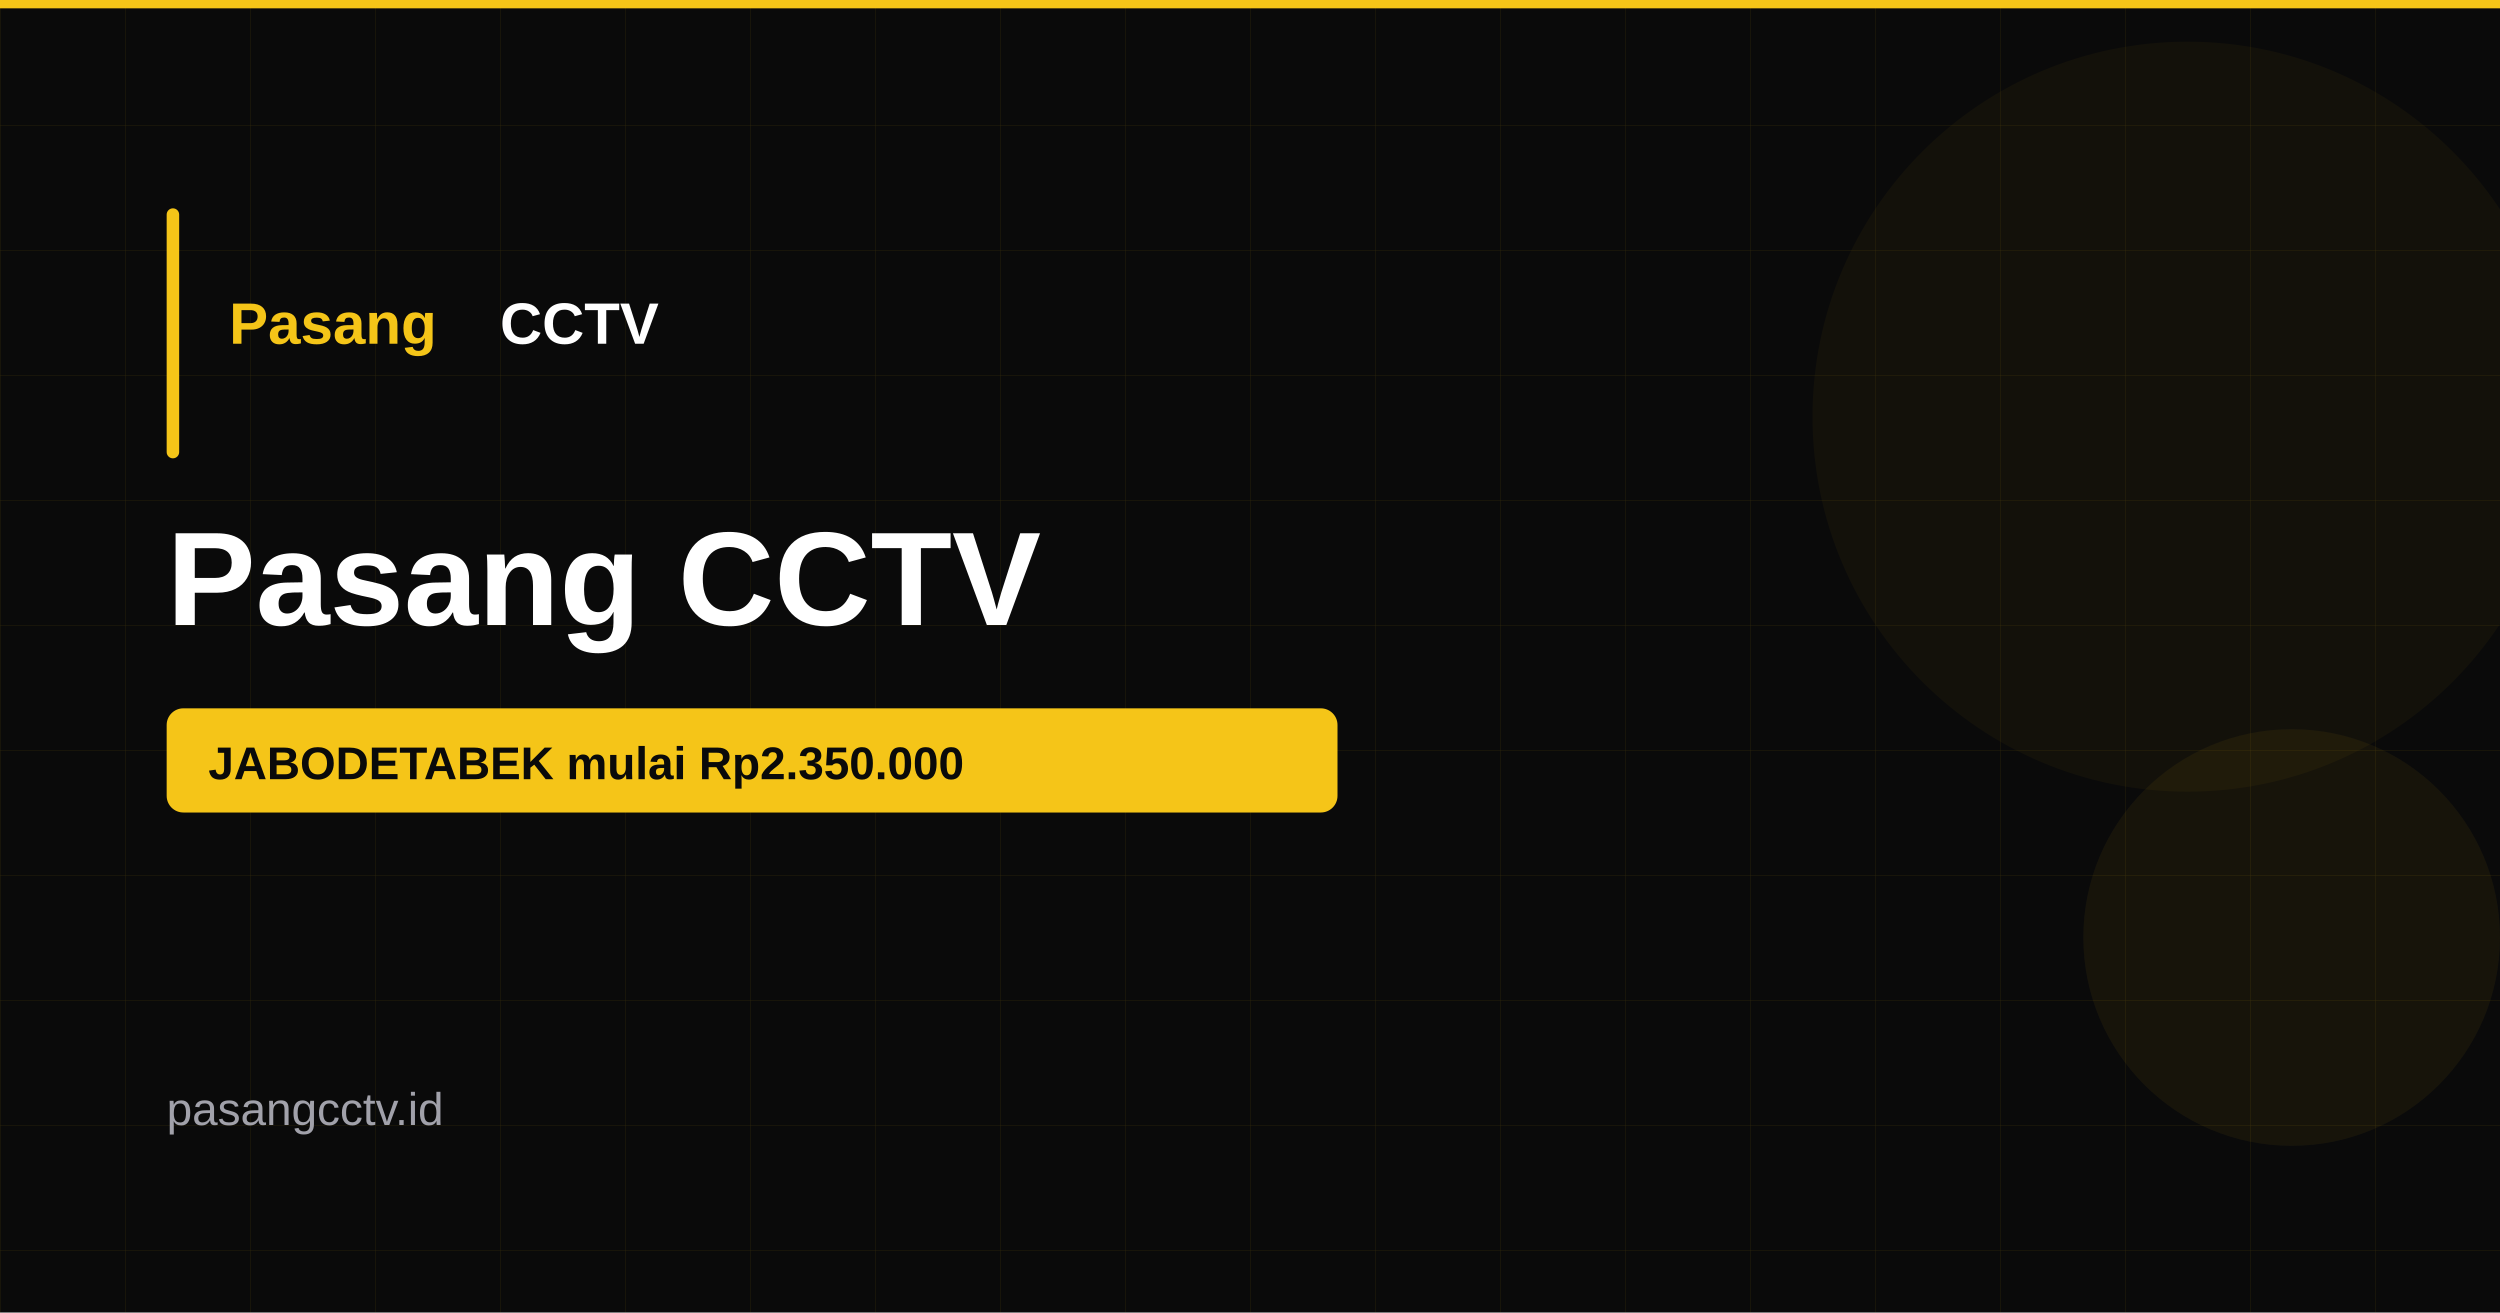
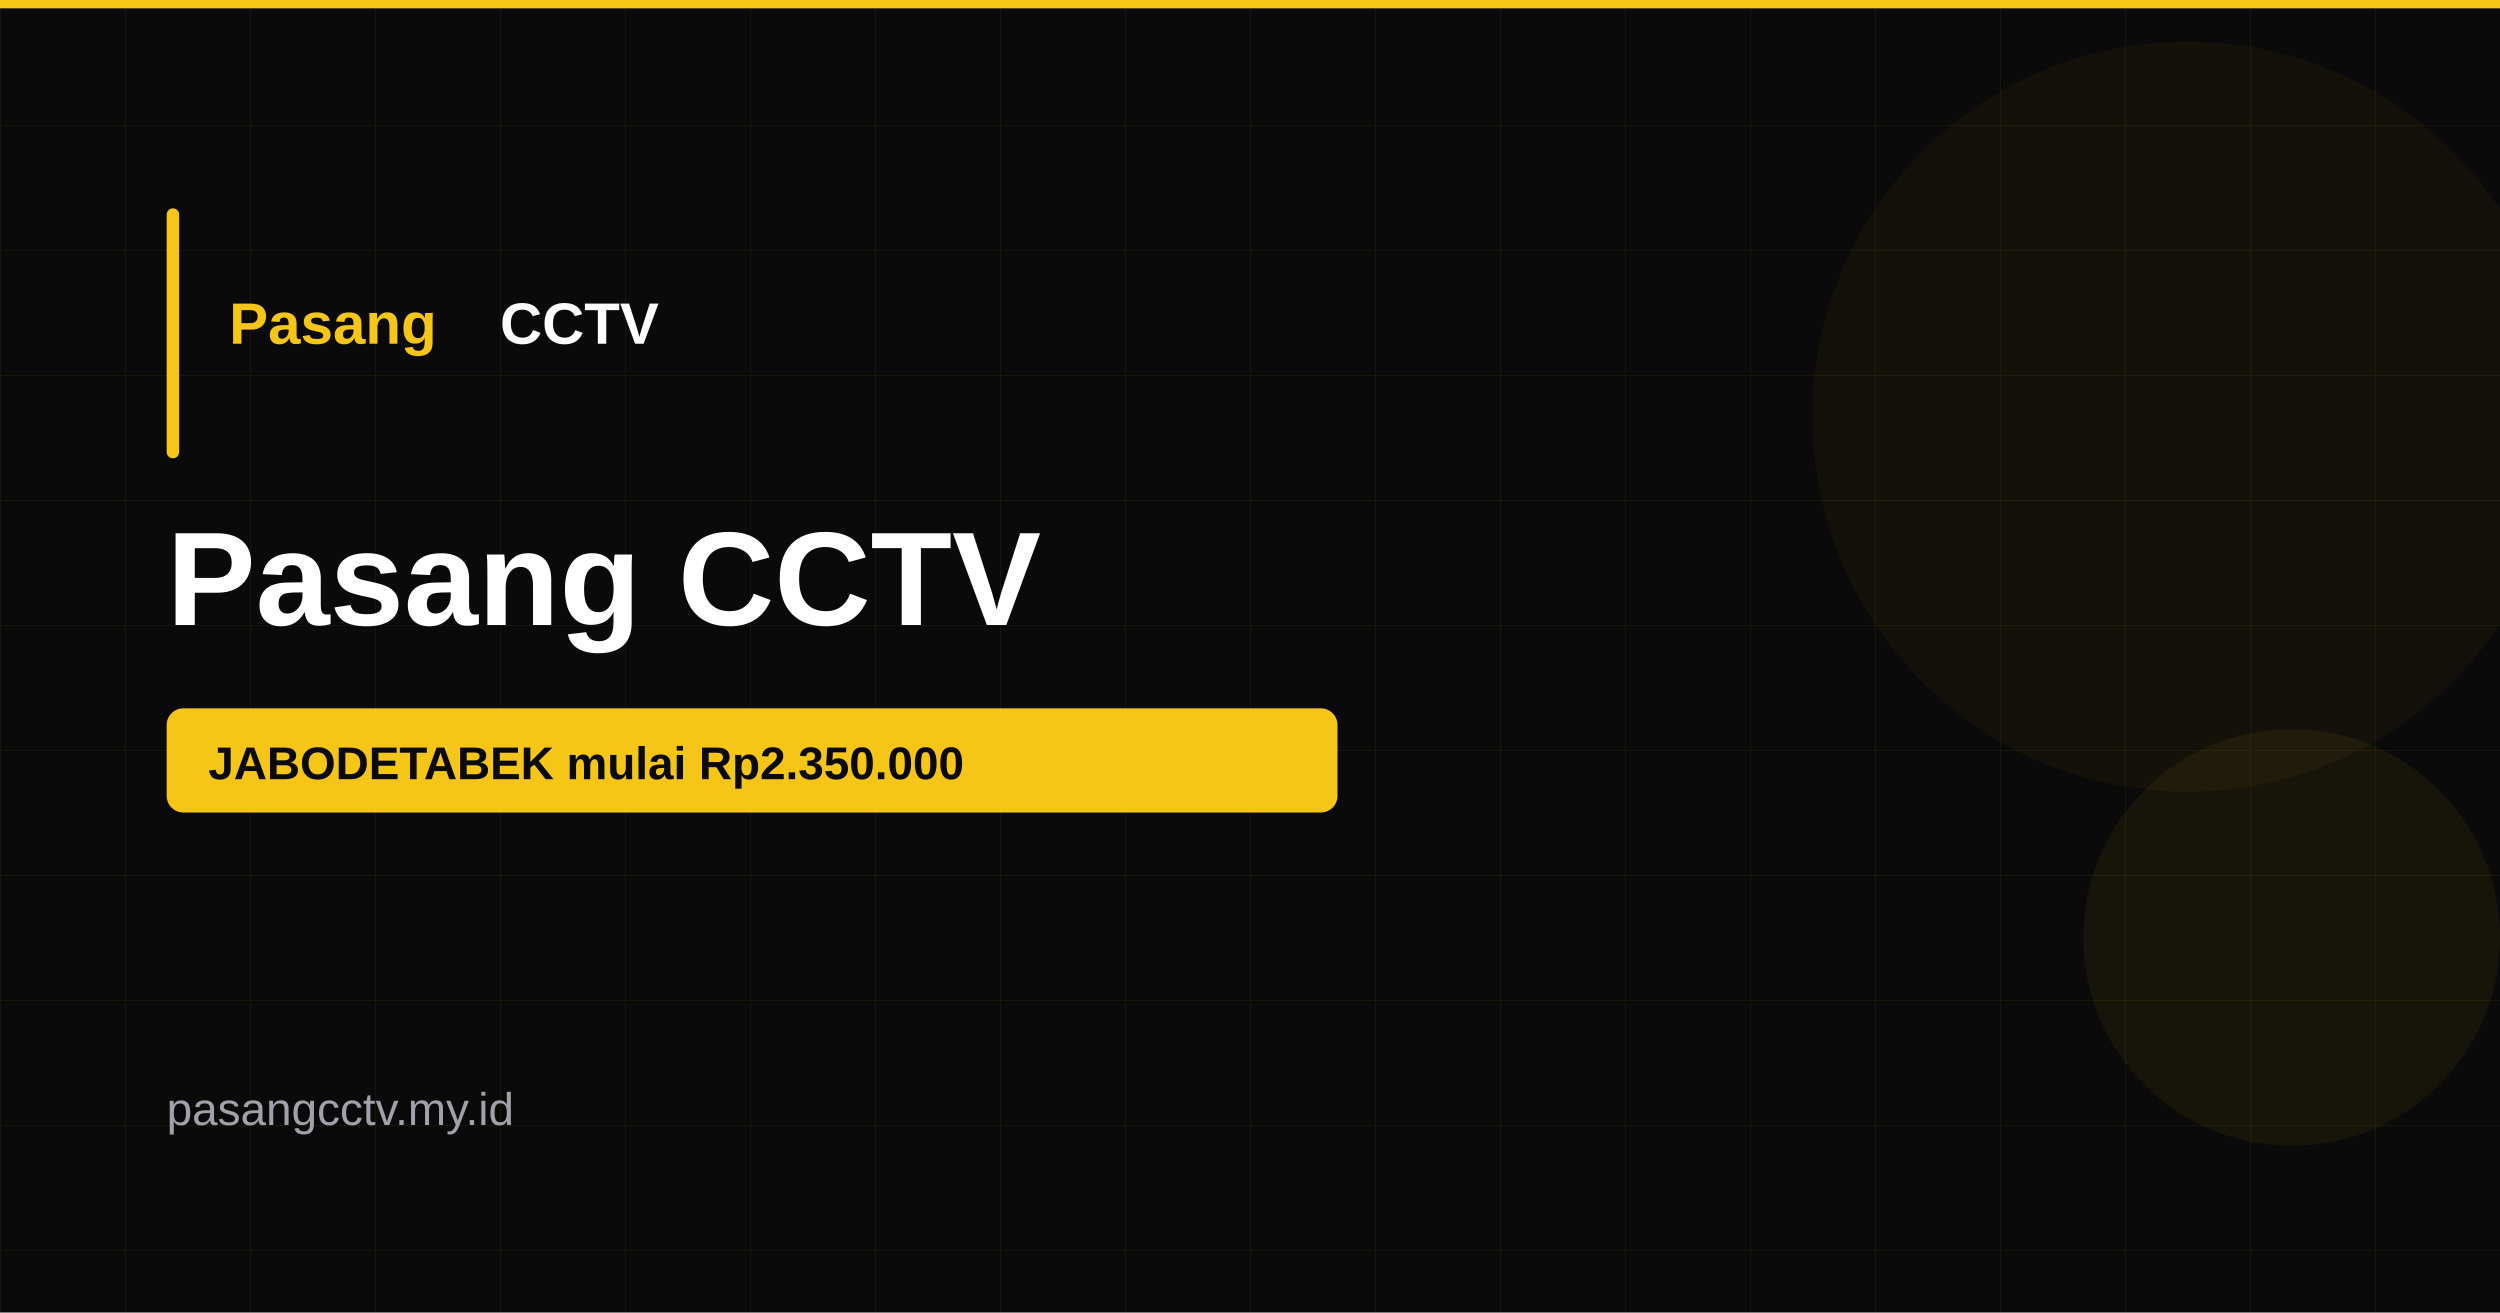
<svg xmlns="http://www.w3.org/2000/svg" width="1200" height="630" viewBox="0 0 1200 630">
  <defs>
    <pattern id="grid" width="60" height="60" patternUnits="userSpaceOnUse">
      <path d="M 60 0 L 0 0 0 60" fill="none" stroke="#F5C518" stroke-width="0.4" stroke-opacity="0.15" />
    </pattern>
  </defs>
  <rect width="1200" height="630" fill="#0A0A0A" />
  <rect width="1200" height="630" fill="url(#grid)" />
  <rect x="0" y="0" width="1200" height="4" fill="#F5C518" />
  <rect x="80" y="100" width="6" height="120" fill="#F5C518" rx="3" />
  <text x="110" y="165" font-family="Arial Black, Arial, sans-serif" font-size="28" font-weight="900" fill="#F5C518">Pasang</text>
  <text x="240" y="165" font-family="Arial Black, Arial, sans-serif" font-size="28" font-weight="900" fill="#FFFFFF">CCTV</text>
  <text x="80" y="300" font-family="Arial Black, Arial, sans-serif" font-size="64" font-weight="900" fill="#FFFFFF">Pasang CCTV</text>
  <rect x="80" y="340" width="562" height="50" rx="8" fill="#F5C518" />
  <text x="100" y="374" font-family="Arial, sans-serif" font-size="22" font-weight="700" fill="#0A0A0A">JABODETABEK mulai Rp2.350.000</text>
-   <text x="80" y="540" font-family="Arial, sans-serif" font-size="22" fill="#A1A1AA">pasangcctv.id</text>
+   <text x="80" y="540" font-family="Arial, sans-serif" font-size="22" fill="#A1A1AA">pasangcctv.my.id</text>
  <circle cx="1050" cy="200" r="180" fill="#F5C518" fill-opacity="0.04" />
  <circle cx="1100" cy="450" r="100" fill="#F5C518" fill-opacity="0.06" />
</svg>
